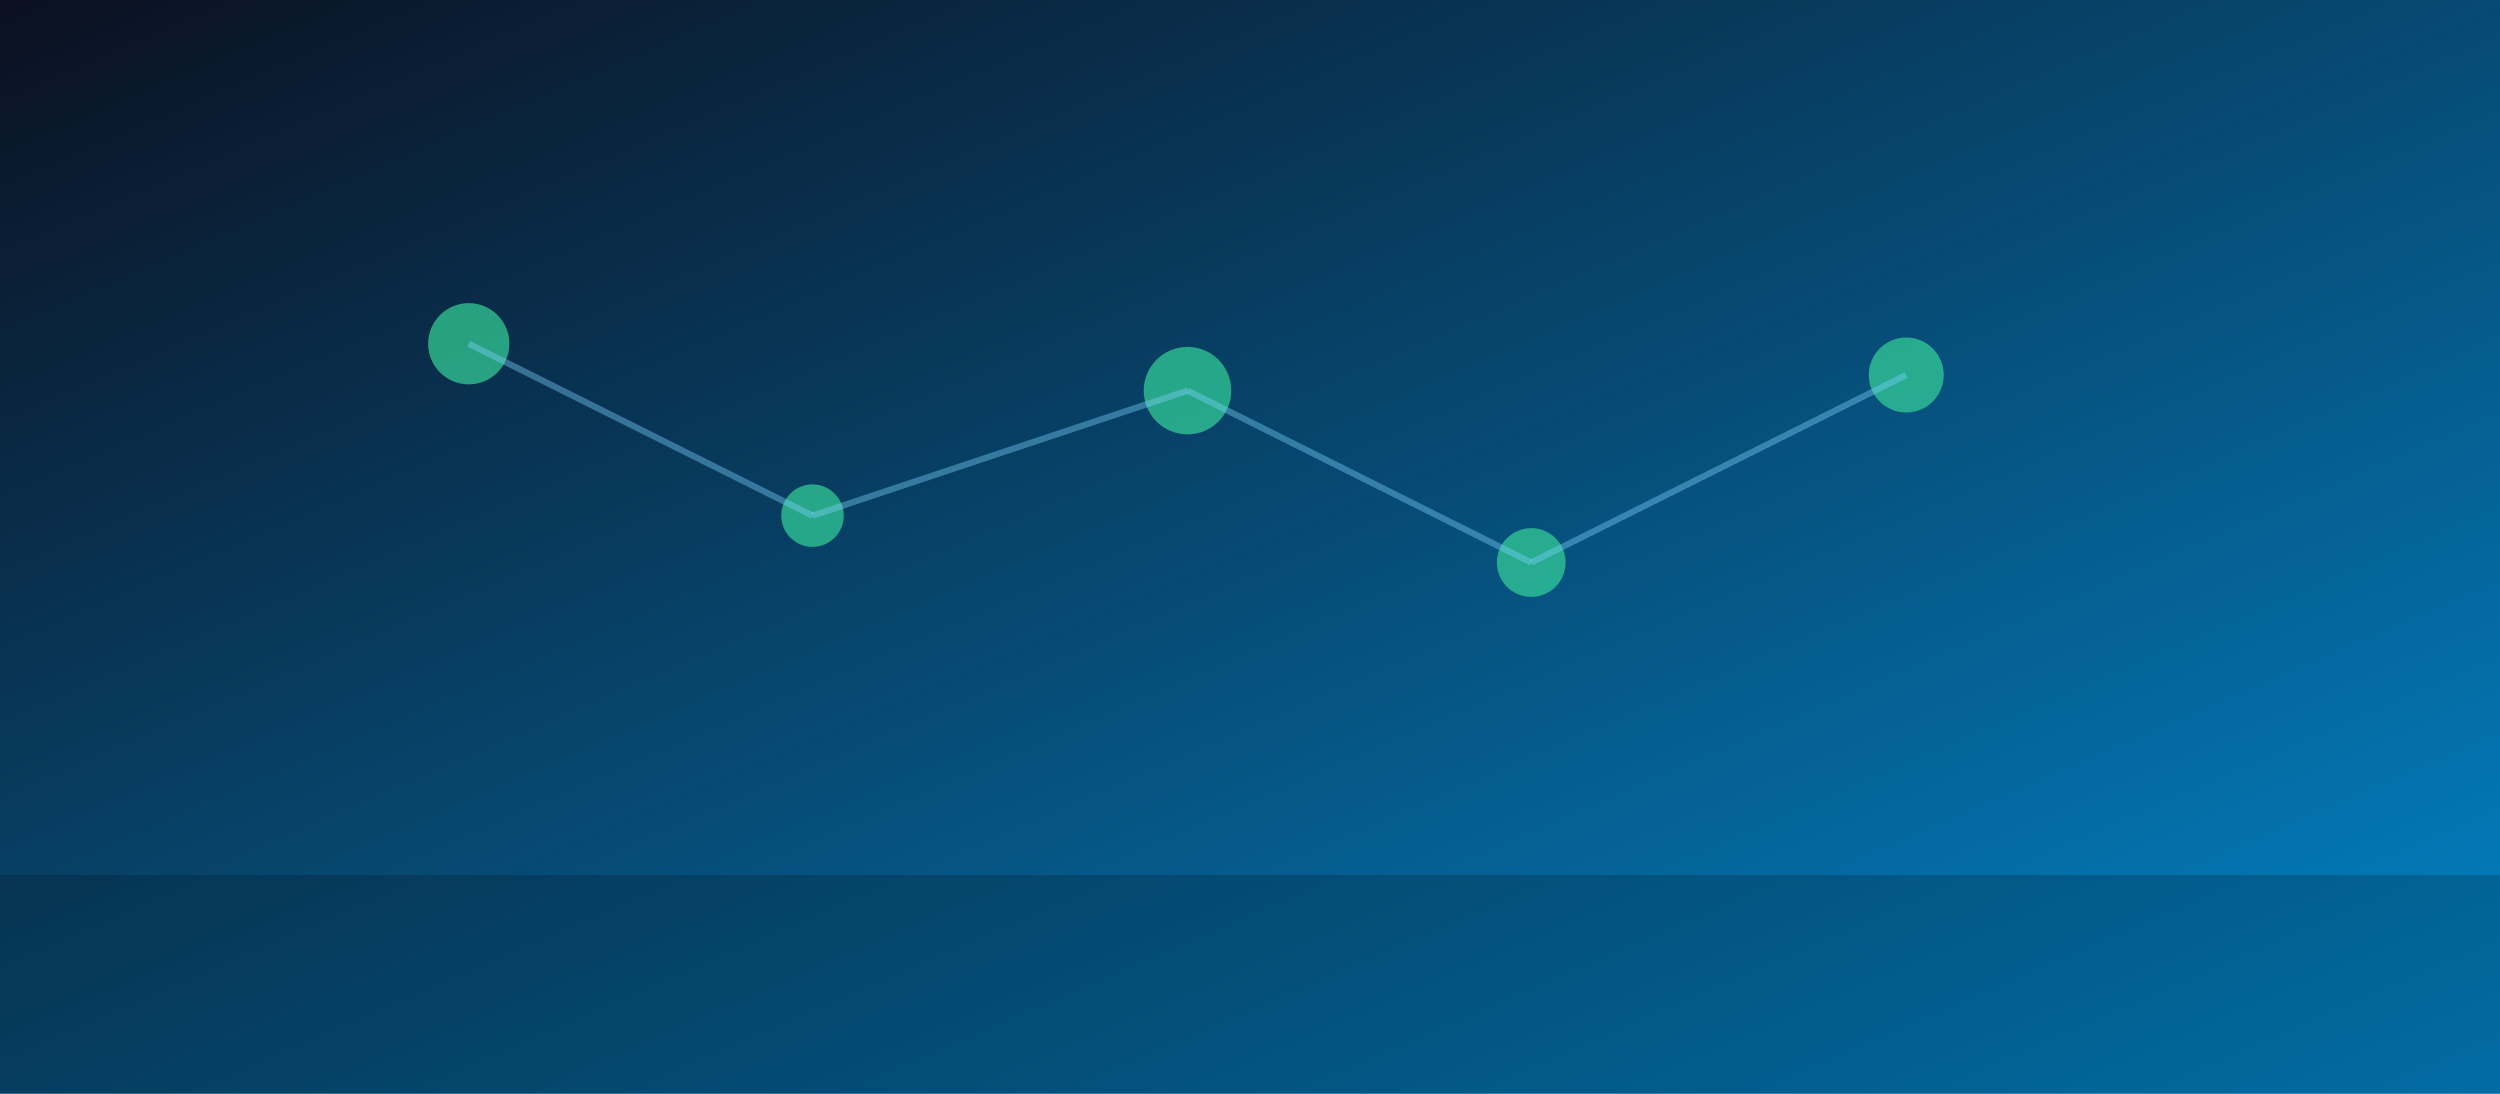
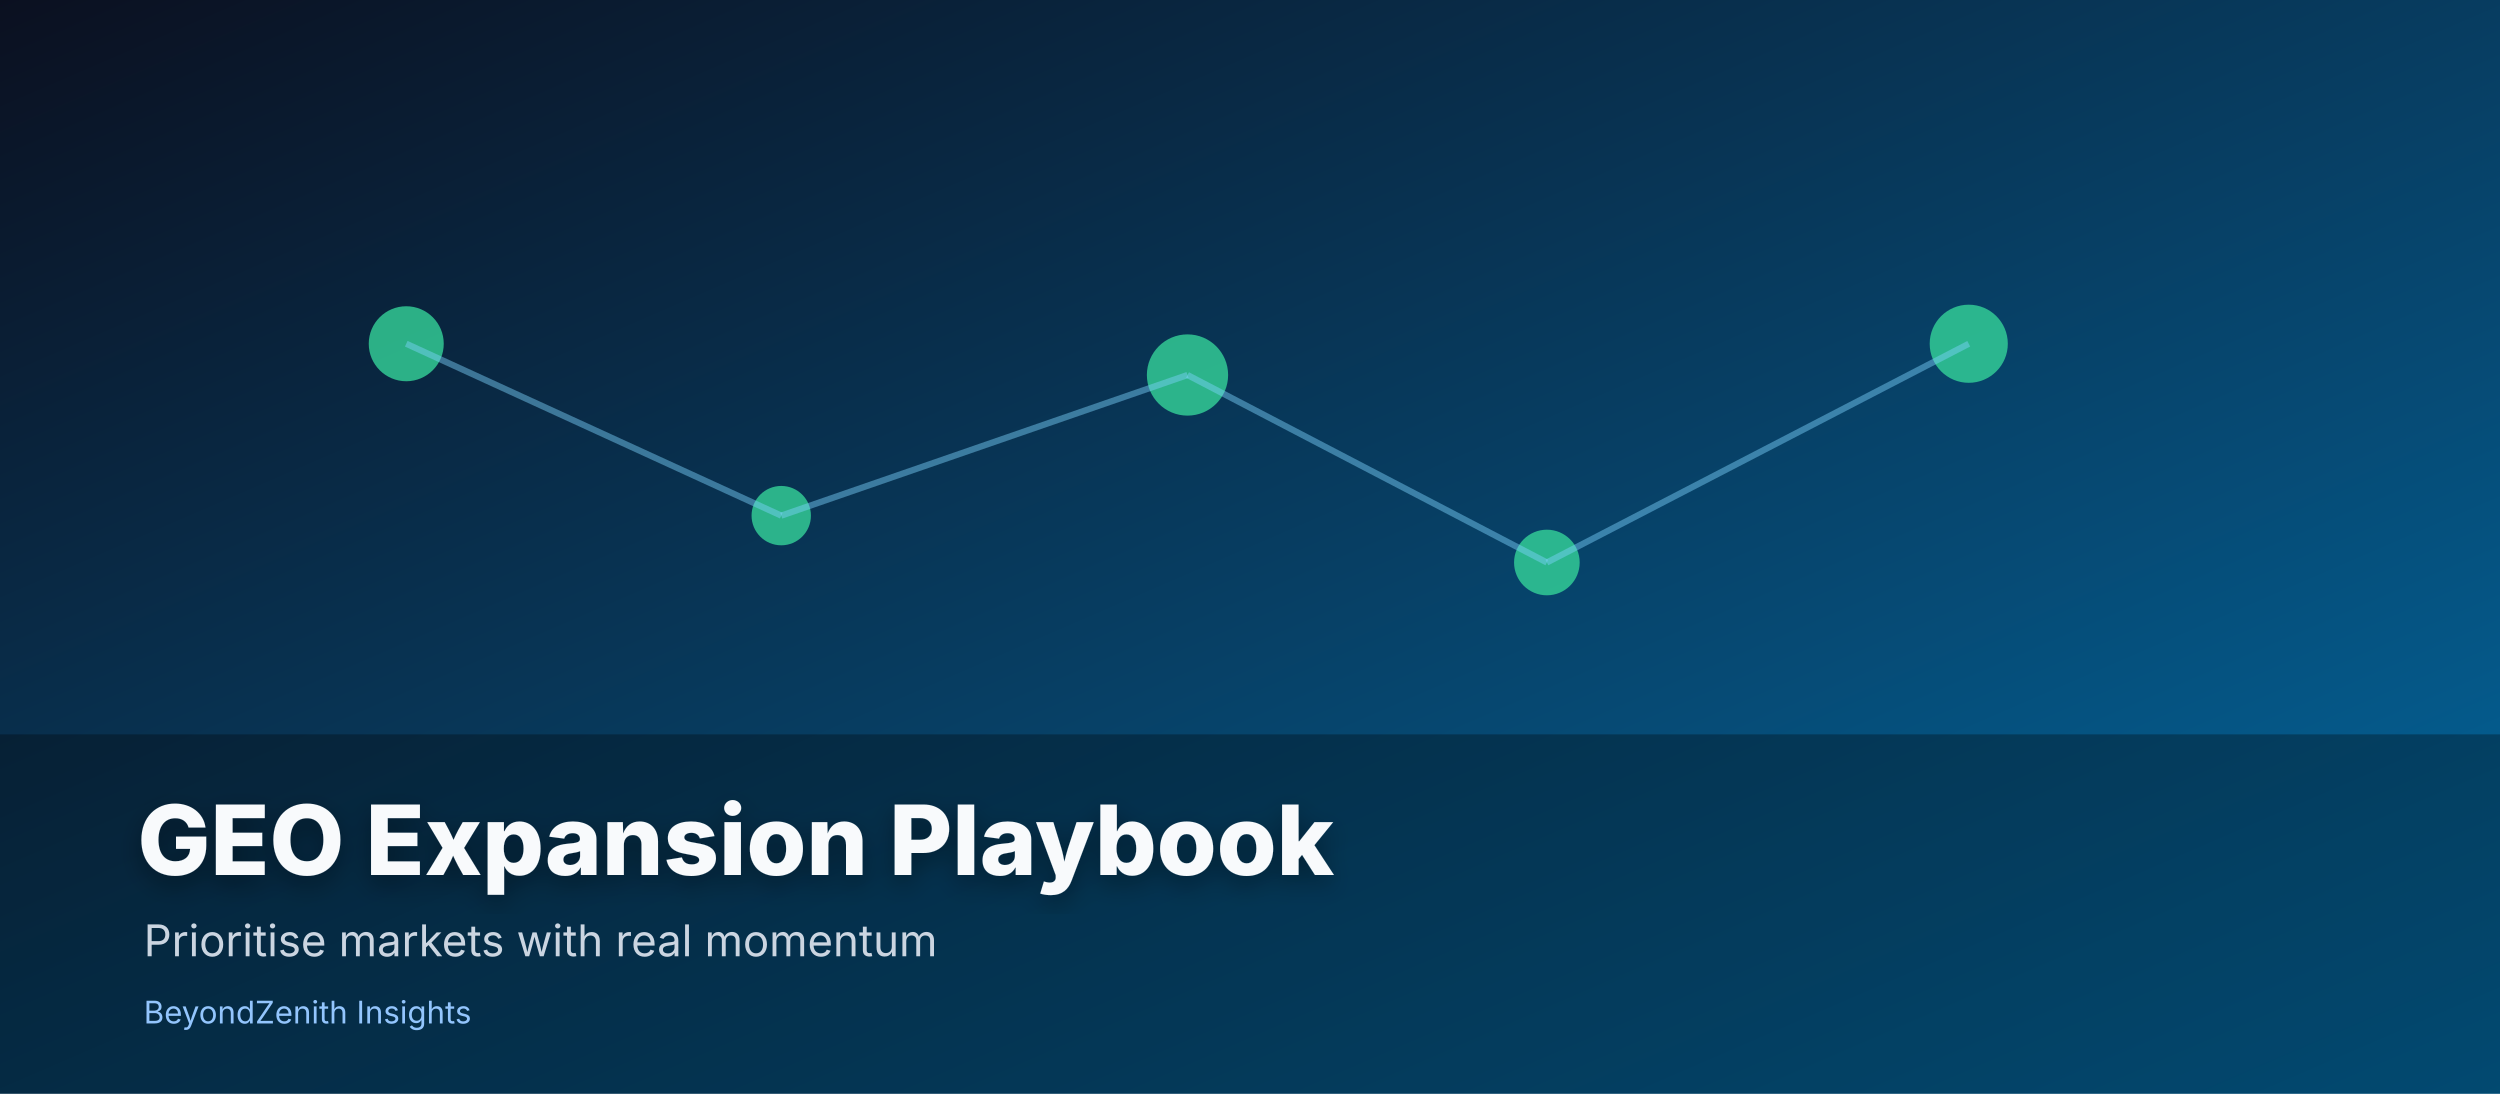
- <svg xmlns="http://www.w3.org/2000/svg" width="1600" height="700" viewBox="0 0 1600 700" role="img" aria-label="Hero image">
+ <svg xmlns="http://www.w3.org/2000/svg" width="1600" height="700" viewBox="0 0 1600 700" role="img" aria-label="Hero image for GEO Expansion Playbook">
  <defs>
    <linearGradient id="g" x1="0" y1="0" x2="1" y2="1">
      <stop offset="0%" stop-color="#0b1020" />
-       <stop offset="100%" stop-color="#0284c7" />
+       <stop offset="100%" stop-color="#0369a1" />
    </linearGradient>
+     <filter id="shadow" x="-20%" y="-20%" width="140%" height="140%">
+       <feDropShadow dx="0" dy="6" stdDeviation="8" flood-opacity="0.35" />
+     </filter>
  </defs>
  <rect width="1600" height="700" fill="url(#g)" />
-   <circle cx="300" cy="220" r="26" fill="#34d399" opacity="0.7" />
-   <circle cx="520" cy="330" r="20" fill="#34d399" opacity="0.7" />
-   <circle cx="760" cy="250" r="28" fill="#34d399" opacity="0.7" />
-   <circle cx="980" cy="360" r="22" fill="#34d399" opacity="0.7" />
-   <circle cx="1220" cy="240" r="24" fill="#34d399" opacity="0.7" />
-   <line x1="300" y1="220" x2="520" y2="330" stroke="#7dd3fc" stroke-width="4" opacity="0.4" />
-   <line x1="520" y1="330" x2="760" y2="250" stroke="#7dd3fc" stroke-width="4" opacity="0.4" />
-   <line x1="760" y1="250" x2="980" y2="360" stroke="#7dd3fc" stroke-width="4" opacity="0.4" />
-   <line x1="980" y1="360" x2="1220" y2="240" stroke="#7dd3fc" stroke-width="4" opacity="0.4" />
-   <rect x="0" y="560" width="1600" height="140" fill="#000" opacity="0.18" />
+   <circle cx="260" cy="220" r="24" fill="#34d399" opacity="0.8" />
+   <circle cx="500" cy="330" r="19" fill="#34d399" opacity="0.8" />
+   <circle cx="760" cy="240" r="26" fill="#34d399" opacity="0.8" />
+   <circle cx="990" cy="360" r="21" fill="#34d399" opacity="0.8" />
+   <circle cx="1260" cy="220" r="25" fill="#34d399" opacity="0.8" />
+   <line x1="260" y1="220" x2="500" y2="330" stroke="#7dd3fc" stroke-width="4" opacity="0.45" />
+   <line x1="500" y1="330" x2="760" y2="240" stroke="#7dd3fc" stroke-width="4" opacity="0.45" />
+   <line x1="760" y1="240" x2="990" y2="360" stroke="#7dd3fc" stroke-width="4" opacity="0.45" />
+   <line x1="990" y1="360" x2="1260" y2="220" stroke="#7dd3fc" stroke-width="4" opacity="0.45" />
+   <rect x="0" y="470" width="1600" height="230" fill="#000" opacity="0.30" />
+   <text x="88" y="560" font-family="Inter,Arial,sans-serif" font-size="62" font-weight="800" fill="#f8fafc" filter="url(#shadow)">GEO Expansion Playbook</text>
+   <text x="92" y="612" font-family="Inter,Arial,sans-serif" font-size="28" fill="#cbd5e1">Prioritise markets with real momentum</text>
+   <text x="92" y="655" font-family="Inter,Arial,sans-serif" font-size="20" fill="#93c5fd">BeyondZenith Insights</text>
</svg>
